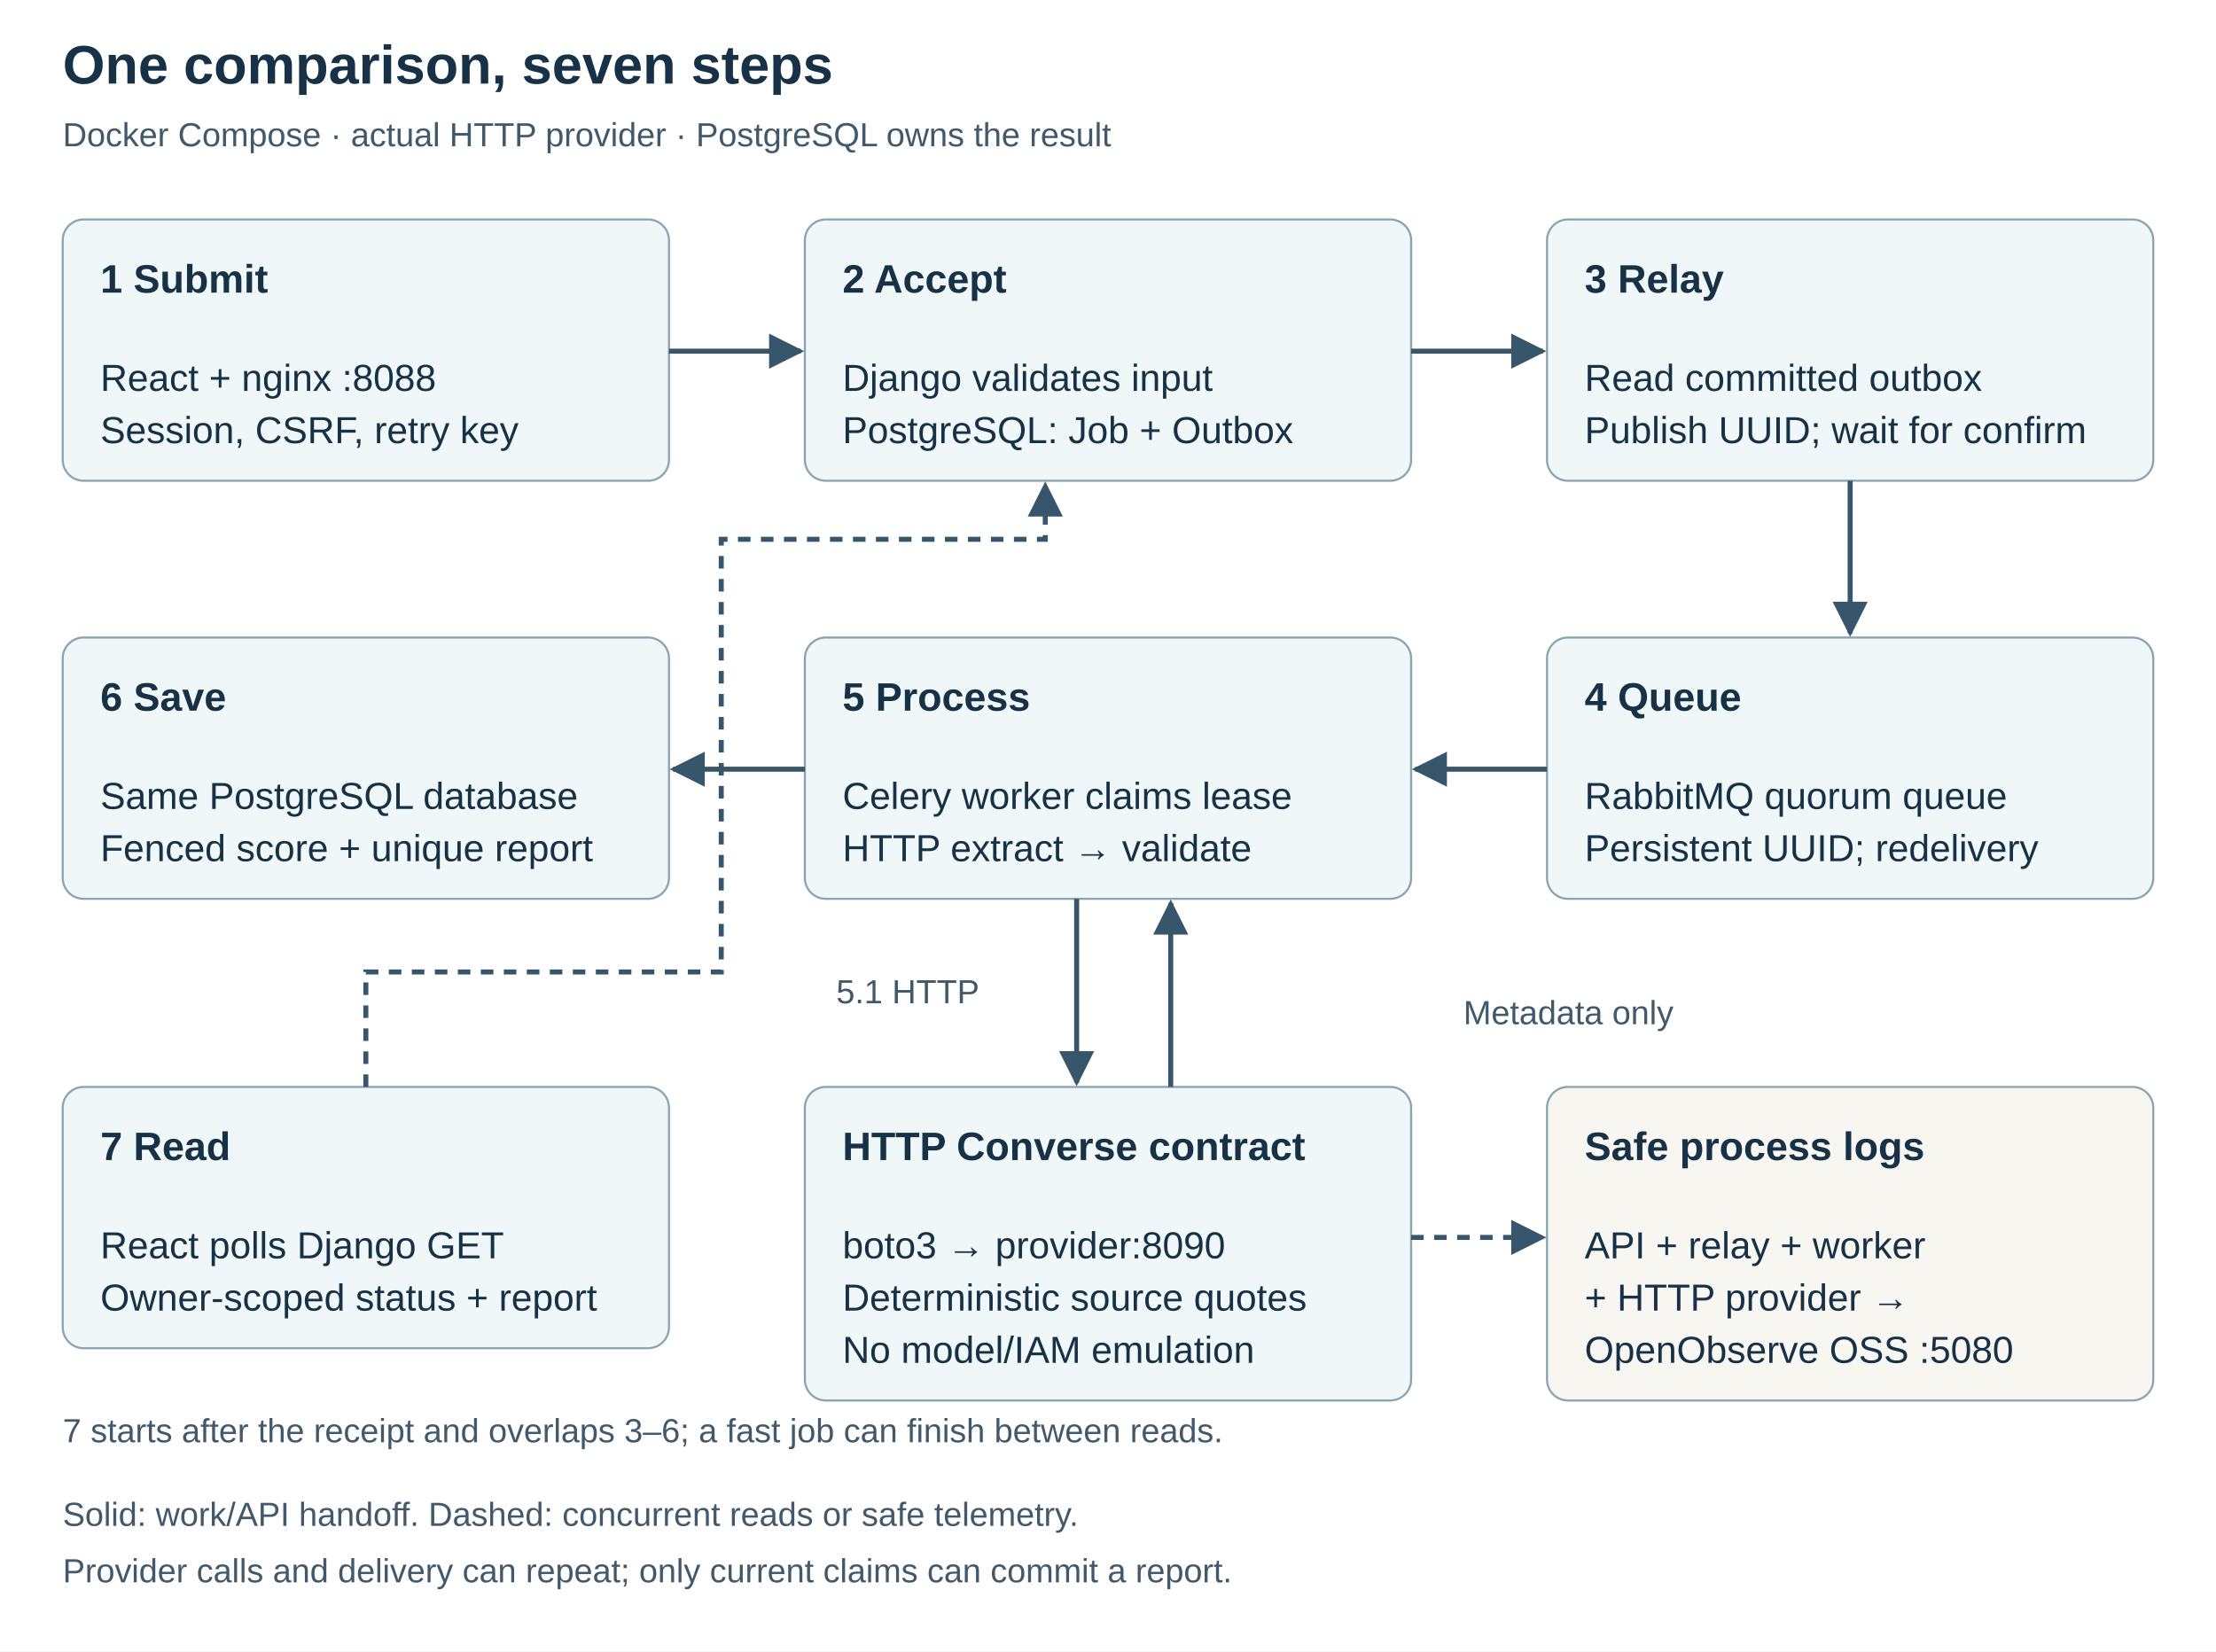
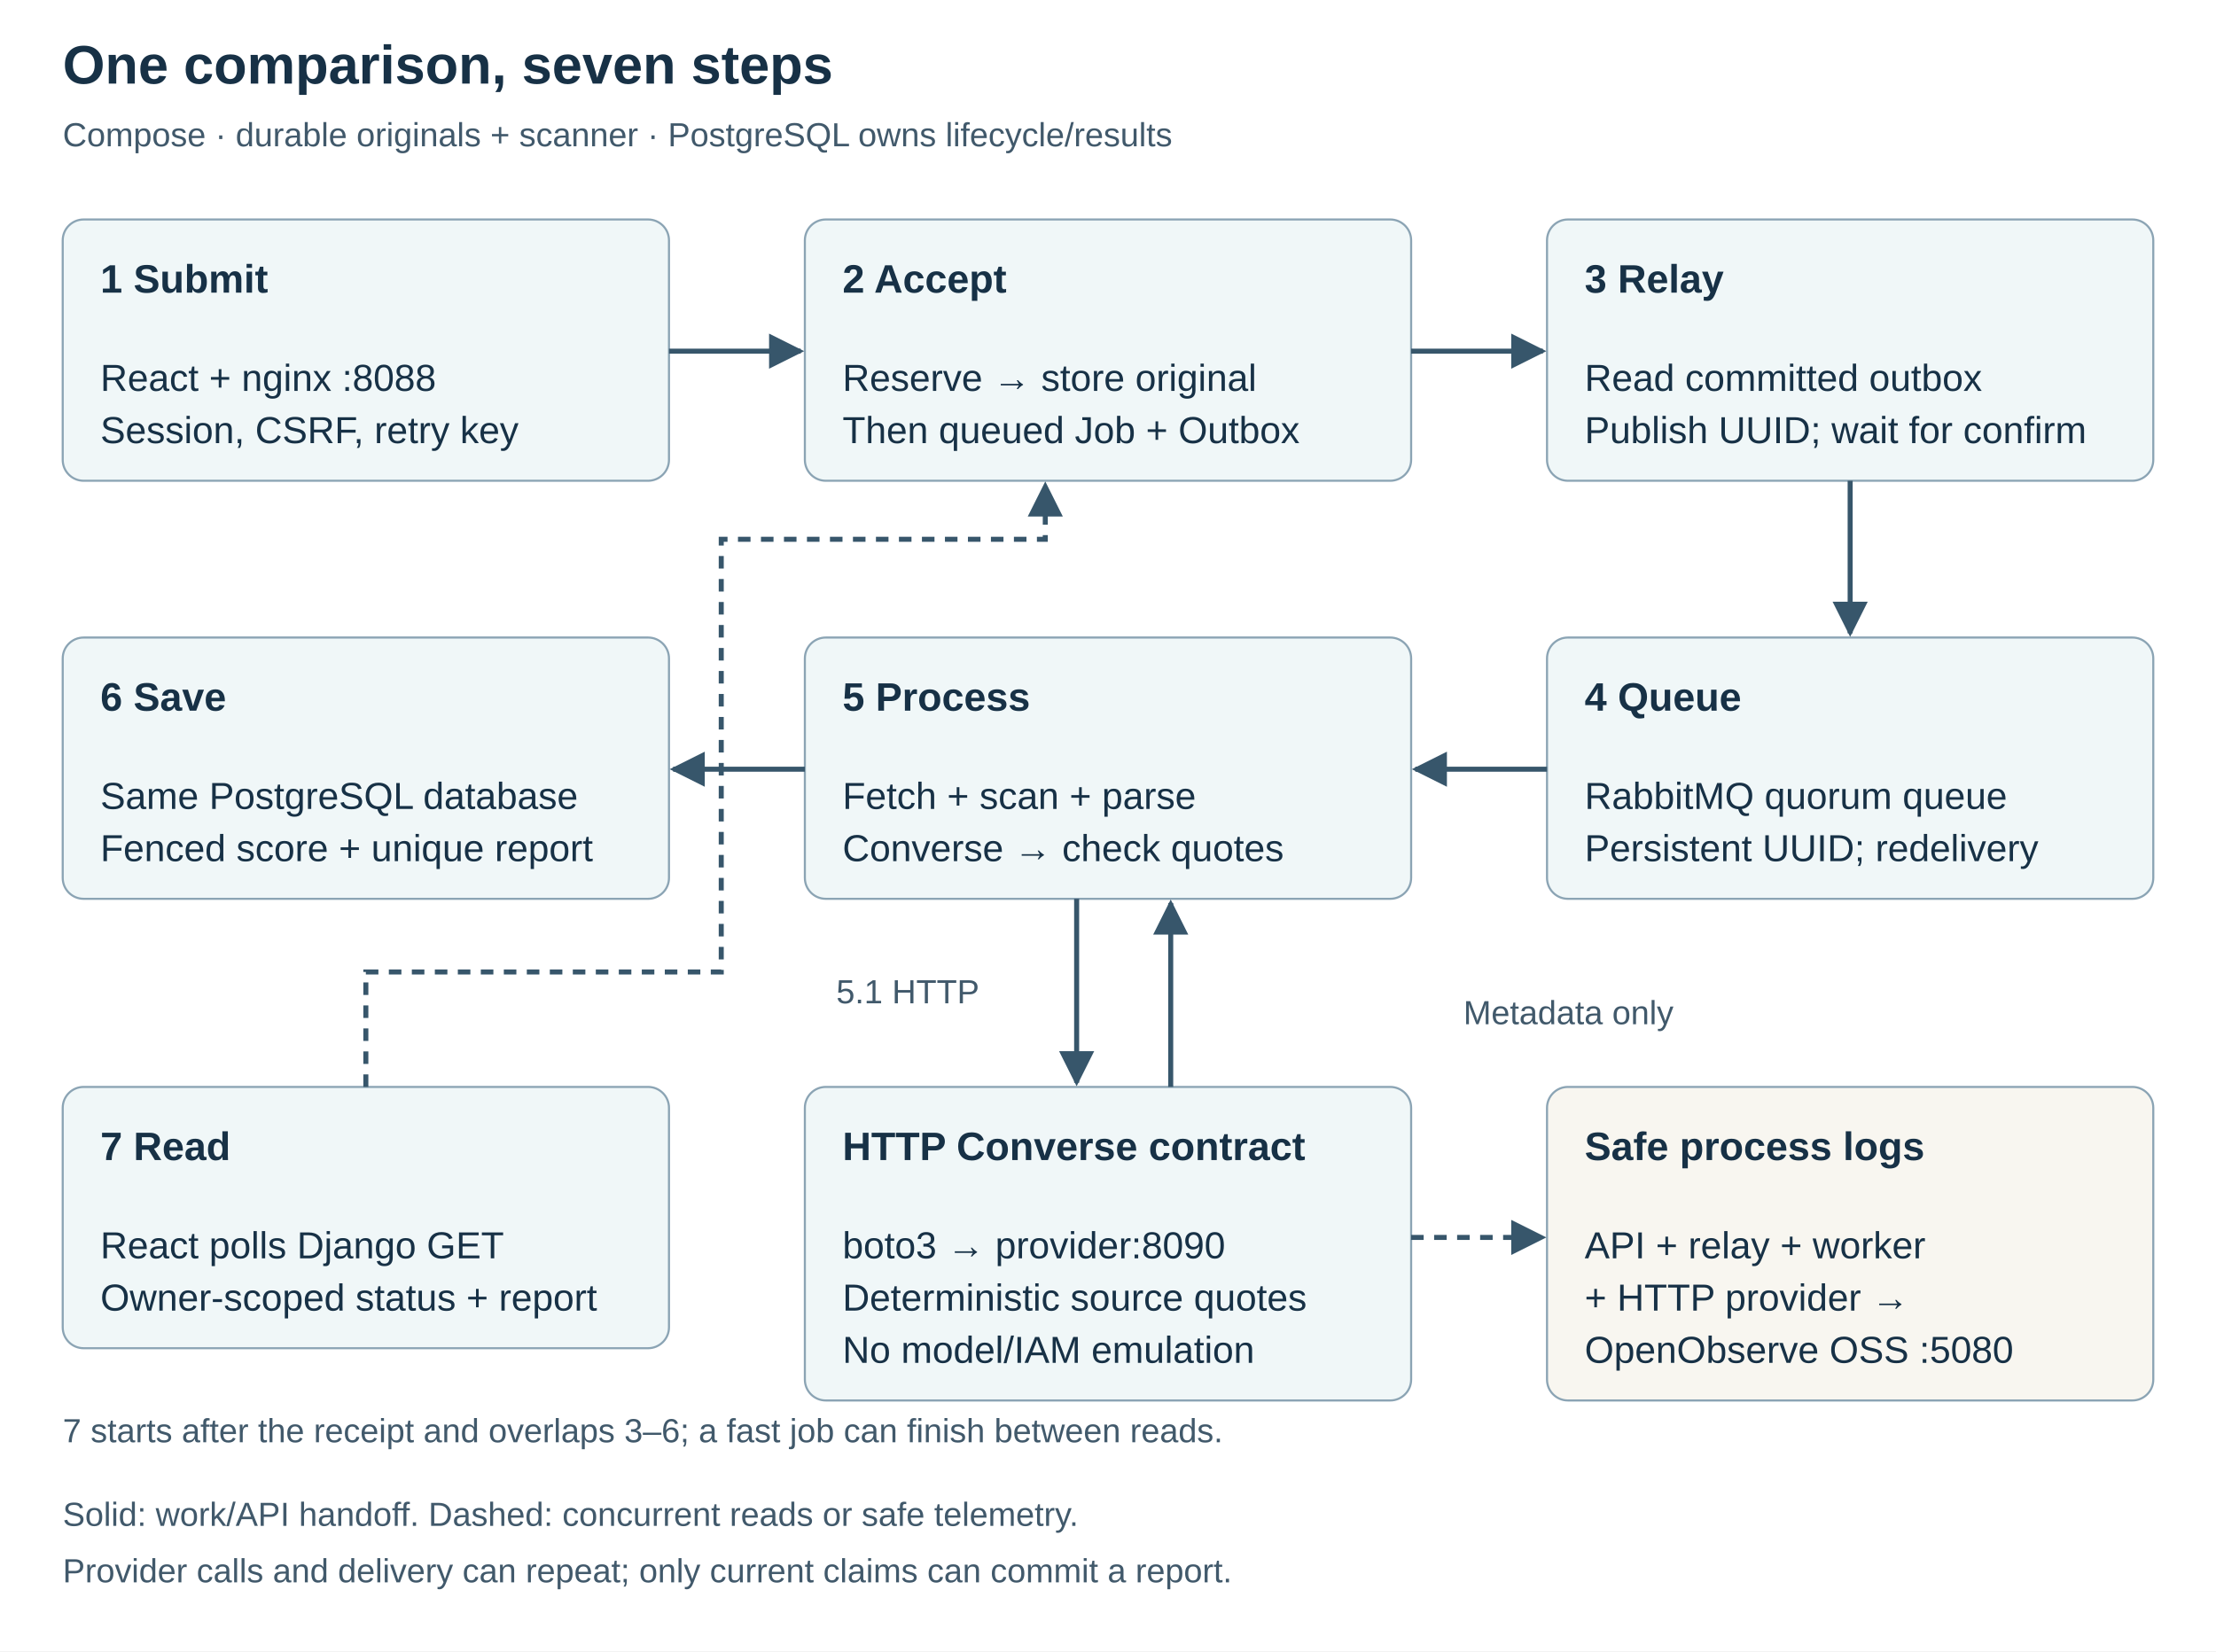
<svg xmlns="http://www.w3.org/2000/svg" width="1060" height="790" viewBox="0 0 1060 790" role="img" aria-labelledby="diagram-title diagram-description">
  <defs>
    <marker id="arrow" viewBox="0 0 10 10" refX="9" refY="5" markerWidth="7" markerHeight="7" orient="auto-start-reverse">
      <path d="M0 0L10 5L0 10Z" fill="#37566b" />
    </marker>
  </defs>
  <rect width="1060" height="790" fill="#fff" />
  <style>text{font-family:Arial,Helvetica,sans-serif;fill:#173146}.title{font-size:26px;font-weight:700}.label{font-size:19px;font-weight:700}.body{font-size:18px}.small{font-size:16px;fill:#41596b}.path{fill:none;stroke:#37566b;stroke-width:2.4;marker-end:url(#arrow)}.dashed{stroke-dasharray:6 5}</style>
  <text x="30" y="40" class="title">One comparison, seven steps</text>
-   <text x="30" y="70" class="small">Docker Compose · actual HTTP provider · PostgreSQL owns the result</text>
+   <text x="30" y="70" class="small">Compose · durable originals + scanner · PostgreSQL owns lifecycle/results</text>
  <rect x="30" y="105" width="290" height="125" rx="10" fill="#f0f7f8" stroke="#8ba4b4" />
  <text x="48" y="140" class="label">1  Submit</text>
  <text x="48" y="187" class="body">React + nginx :8088</text>
  <text x="48" y="212" class="body">Session, CSRF, retry key</text>
  <rect x="385" y="105" width="290" height="125" rx="10" fill="#f0f7f8" stroke="#8ba4b4" />
  <text x="403" y="140" class="label">2  Accept</text>
-   <text x="403" y="187" class="body">Django validates input</text>
-   <text x="403" y="212" class="body">PostgreSQL: Job + Outbox</text>
+   <text x="403" y="187" class="body">Reserve → store original</text>
+   <text x="403" y="212" class="body">Then queued Job + Outbox</text>
  <rect x="740" y="105" width="290" height="125" rx="10" fill="#f0f7f8" stroke="#8ba4b4" />
  <text x="758" y="140" class="label">3  Relay</text>
  <text x="758" y="187" class="body">Read committed outbox</text>
  <text x="758" y="212" class="body">Publish UUID; wait for confirm</text>
  <rect x="740" y="305" width="290" height="125" rx="10" fill="#f0f7f8" stroke="#8ba4b4" />
  <text x="758" y="340" class="label">4  Queue</text>
  <text x="758" y="387" class="body">RabbitMQ quorum queue</text>
  <text x="758" y="412" class="body">Persistent UUID; redelivery</text>
  <rect x="385" y="305" width="290" height="125" rx="10" fill="#f0f7f8" stroke="#8ba4b4" />
  <text x="403" y="340" class="label">5  Process</text>
-   <text x="403" y="387" class="body">Celery worker claims lease</text>
-   <text x="403" y="412" class="body">HTTP extract → validate</text>
+   <text x="403" y="387" class="body">Fetch + scan + parse</text>
+   <text x="403" y="412" class="body">Converse → check quotes</text>
  <rect x="30" y="305" width="290" height="125" rx="10" fill="#f0f7f8" stroke="#8ba4b4" />
  <text x="48" y="340" class="label">6  Save</text>
  <text x="48" y="387" class="body">Same PostgreSQL database</text>
  <text x="48" y="412" class="body">Fenced score + unique report</text>
  <rect x="30" y="520" width="290" height="125" rx="10" fill="#f0f7f8" stroke="#8ba4b4" />
  <text x="48" y="555" class="label">7  Read</text>
  <text x="48" y="602" class="body">React polls Django GET</text>
  <text x="48" y="627" class="body">Owner-scoped status + report</text>
  <path class="path" d="M320 168H383" />
  <path class="path" d="M675 168H738" />
  <path class="path" d="M885 230V303" />
  <path class="path" d="M740 368H677" />
  <path class="path" d="M385 368H322" />
  <rect x="385" y="520" width="290" height="150" rx="10" fill="#f0f7f8" stroke="#8ba4b4" />
  <text x="403" y="555" class="label">HTTP Converse contract</text>
  <text x="403" y="602" class="body">boto3 → provider:8090</text>
  <text x="403" y="627" class="body">Deterministic source quotes</text>
  <text x="403" y="652" class="body">No model/IAM emulation</text>
  <path class="path" d="M515 430V518" />
  <path class="path" d="M560 520V432" />
  <text x="400" y="480" class="small">5.1 HTTP</text>
  <rect x="740" y="520" width="290" height="150" rx="10" fill="#f8f6f0" stroke="#8ba4b4" />
  <text x="758" y="555" class="label">Safe process logs</text>
  <text x="758" y="602" class="body">API + relay + worker</text>
  <text x="758" y="627" class="body">+ HTTP provider →</text>
  <text x="758" y="652" class="body">OpenObserve OSS :5080</text>
  <path class="path dashed" d="M675 592H738" />
  <text x="700" y="490" class="small">Metadata only</text>
  <path class="path dashed" d="M175 520V465H345V258H500V232" />
  <text x="30" y="690" class="small">7 starts after the receipt and overlaps 3–6; a fast job can finish between reads.</text>
  <text x="30" y="730" class="small">Solid: work/API handoff. Dashed: concurrent reads or safe telemetry.</text>
  <text x="30" y="757" class="small">Provider calls and delivery can repeat; only current claims can commit a report.</text>
</svg>
